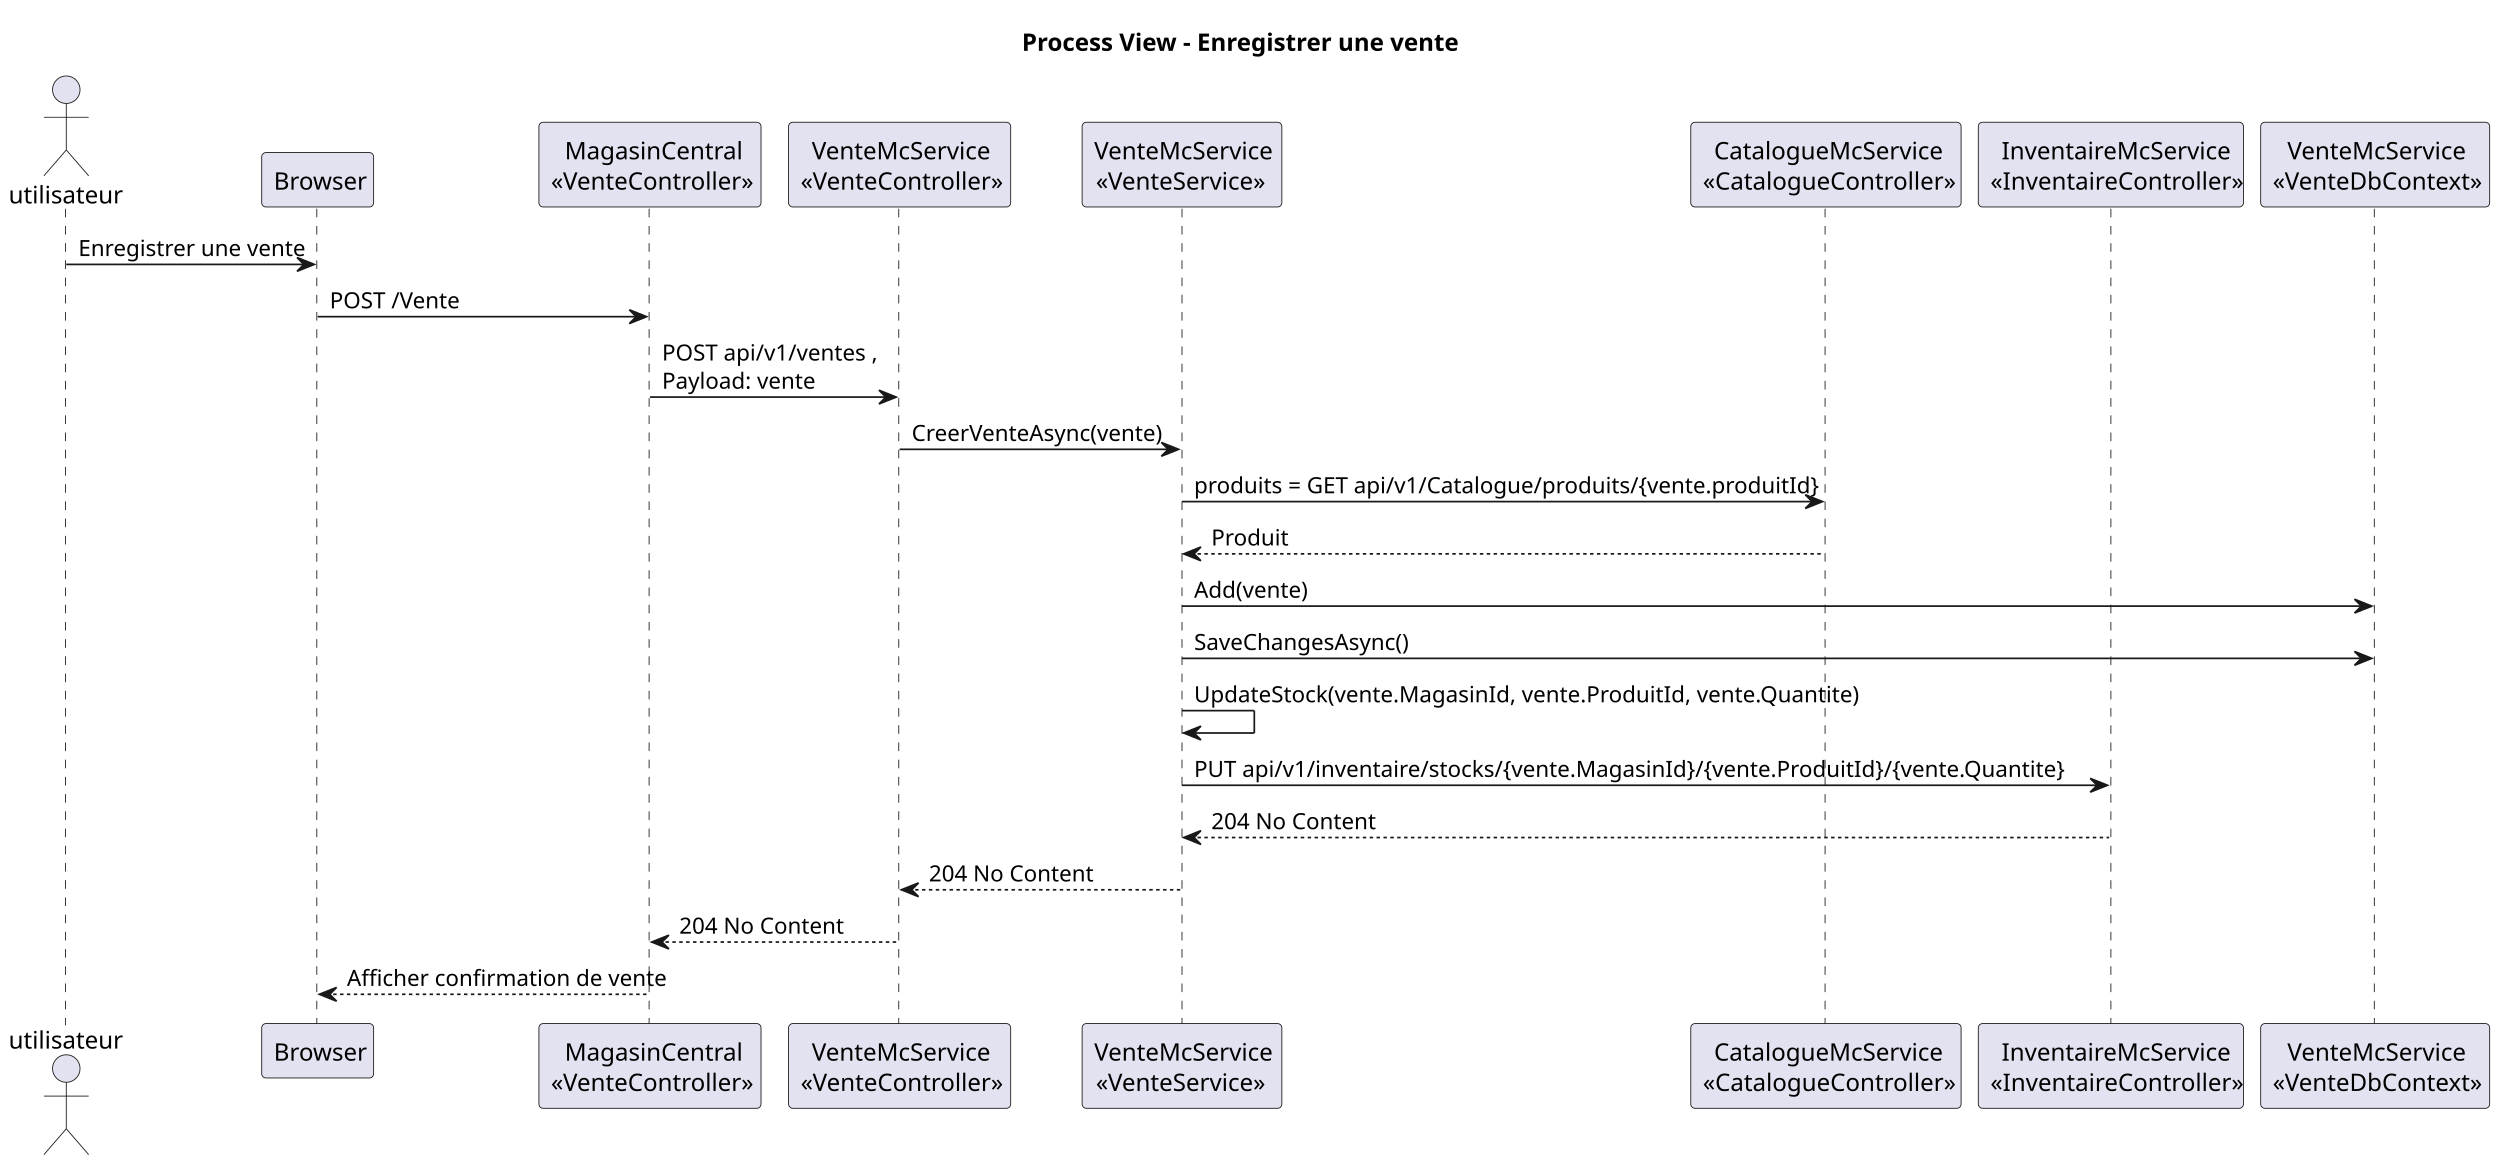
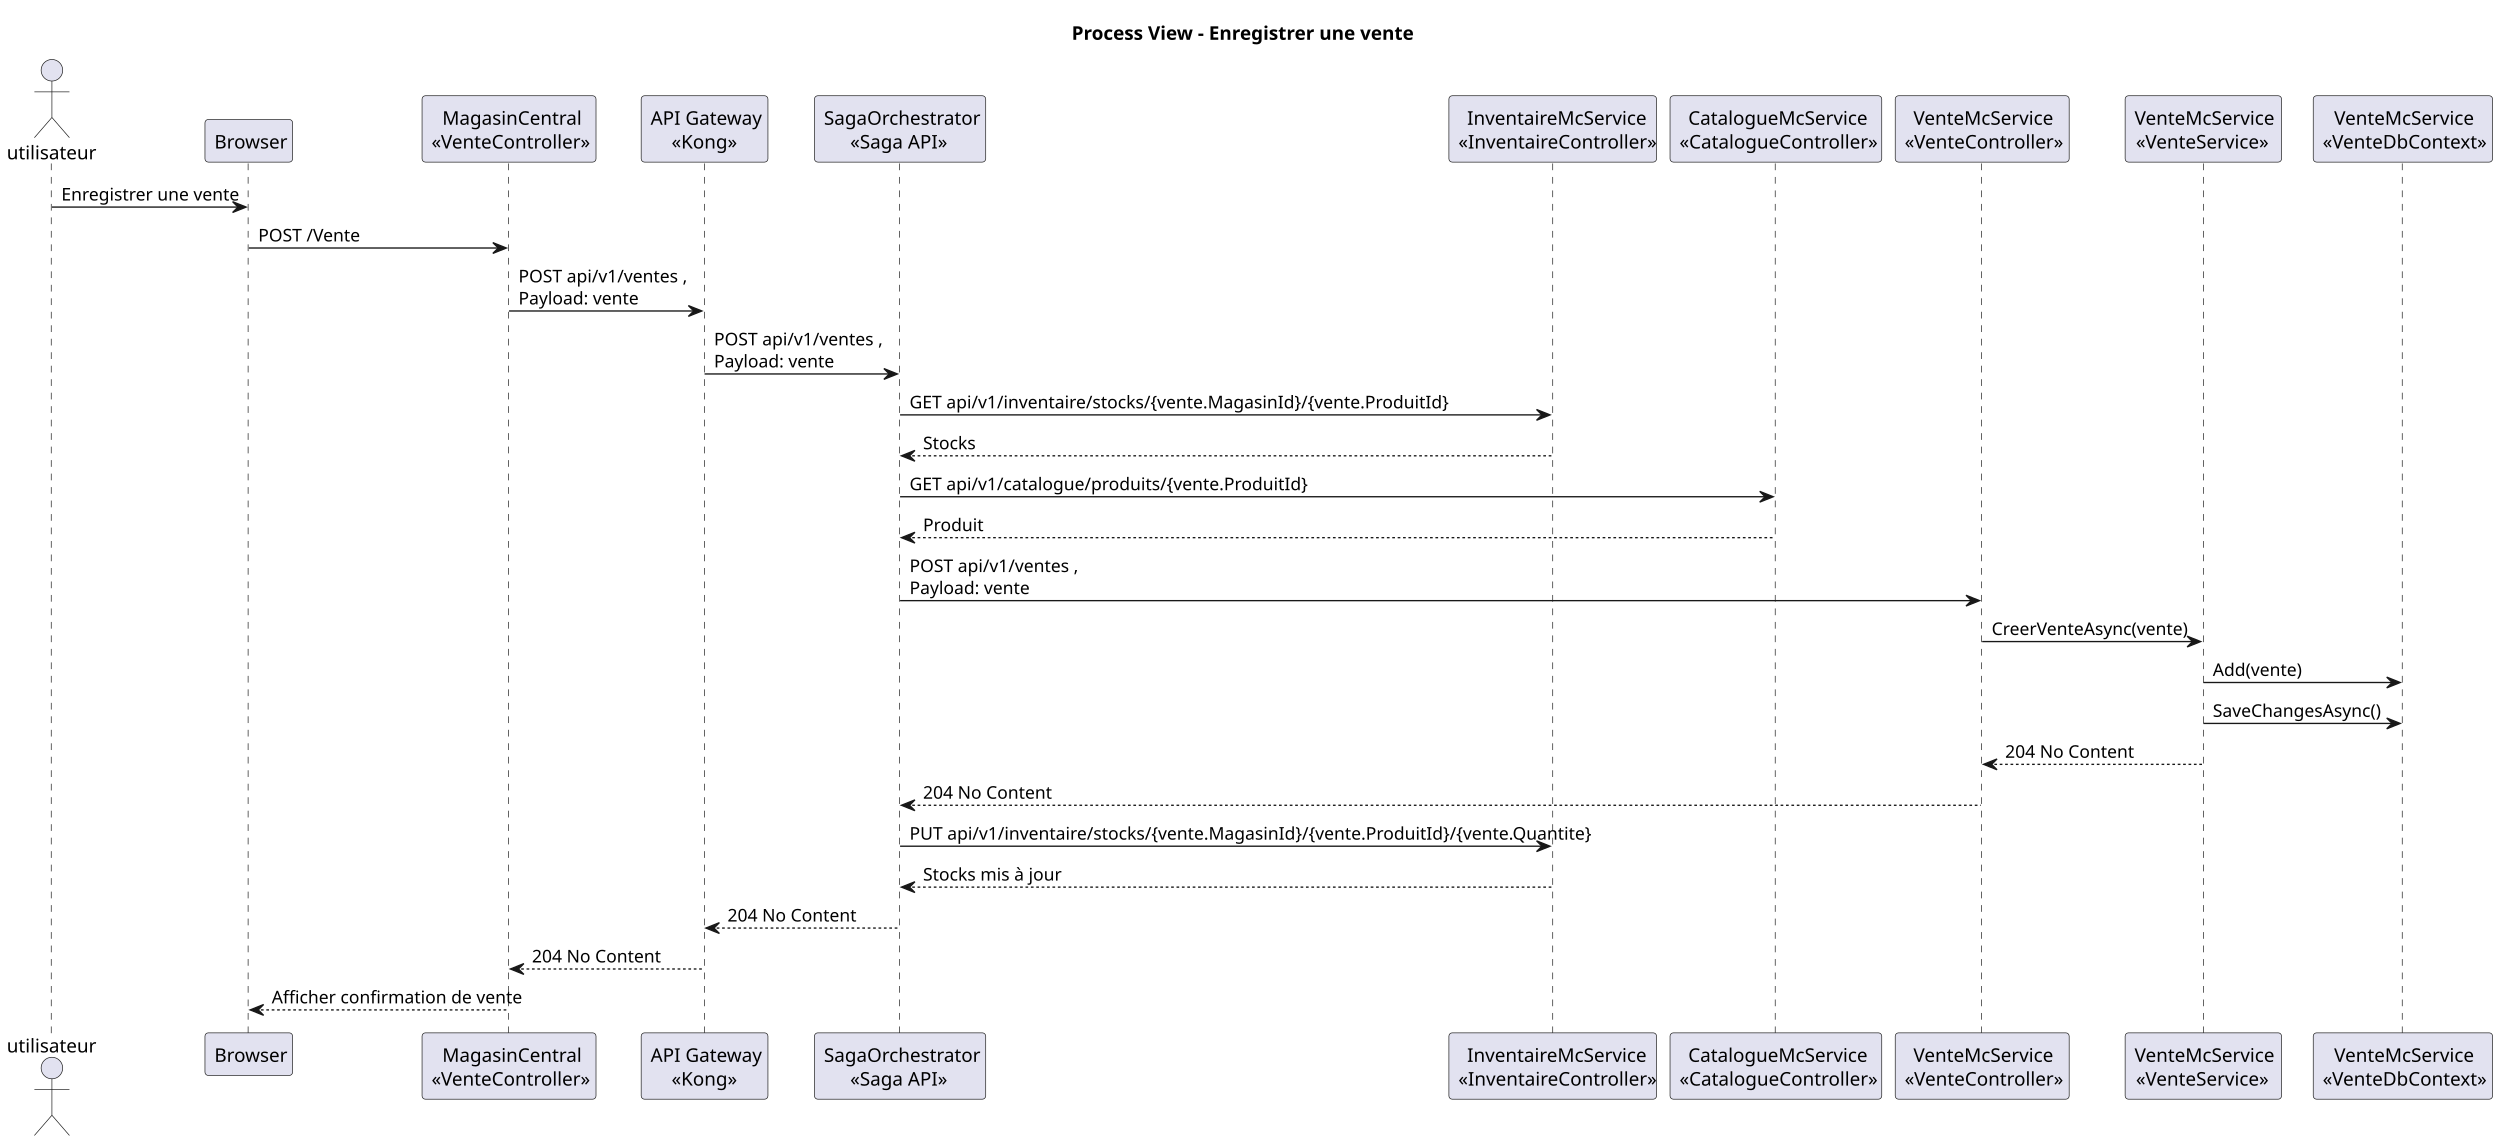
- <svg xmlns="http://www.w3.org/2000/svg" contentStyleType="text/css" height="677px" preserveAspectRatio="none" style="width:1452px;height:677px;background:#FFFFFF;" version="1.1" viewBox="0 0 1452 677" width="1452px" zoomAndPan="magnify">
+ <svg xmlns="http://www.w3.org/2000/svg" contentStyleType="text/css" height="849px" preserveAspectRatio="none" style="width:1854px;height:849px;background:#FFFFFF;" version="1.1" viewBox="0 0 1854 849" width="1854px" zoomAndPan="magnify">
  <defs />
  <g>
-     <text fill="#000000" font-family="sans-serif" font-size="14" font-weight="bold" lengthAdjust="spacing" textLength="263" x="593.5" y="29.533">Process View - Enregistrer une vente</text>
-     <line style="stroke:#181818;stroke-width:0.5;stroke-dasharray:5.0,5.0;" x1="38" x2="38" y1="121.219" y2="595.492" />
-     <line style="stroke:#181818;stroke-width:0.5;stroke-dasharray:5.0,5.0;" x1="184" x2="184" y1="121.219" y2="595.492" />
-     <line style="stroke:#181818;stroke-width:0.5;stroke-dasharray:5.0,5.0;" x1="377" x2="377" y1="121.219" y2="595.492" />
-     <line style="stroke:#181818;stroke-width:0.5;stroke-dasharray:5.0,5.0;" x1="522" x2="522" y1="121.219" y2="595.492" />
-     <line style="stroke:#181818;stroke-width:0.5;stroke-dasharray:5.0,5.0;" x1="686.5" x2="686.5" y1="121.219" y2="595.492" />
-     <line style="stroke:#181818;stroke-width:0.5;stroke-dasharray:5.0,5.0;" x1="1060" x2="1060" y1="121.219" y2="595.492" />
-     <line style="stroke:#181818;stroke-width:0.5;stroke-dasharray:5.0,5.0;" x1="1226" x2="1226" y1="121.219" y2="595.492" />
-     <line style="stroke:#181818;stroke-width:0.5;stroke-dasharray:5.0,5.0;" x1="1379" x2="1379" y1="121.219" y2="595.492" />
+     <text fill="#000000" font-family="sans-serif" font-size="14" font-weight="bold" lengthAdjust="spacing" textLength="263" x="794.75" y="29.533">Process View - Enregistrer une vente</text>
+     <line style="stroke:#181818;stroke-width:0.5;stroke-dasharray:5.0,5.0;" x1="38" x2="38" y1="121.219" y2="766.953" />
+     <line style="stroke:#181818;stroke-width:0.5;stroke-dasharray:5.0,5.0;" x1="184" x2="184" y1="121.219" y2="766.953" />
+     <line style="stroke:#181818;stroke-width:0.5;stroke-dasharray:5.0,5.0;" x1="377" x2="377" y1="121.219" y2="766.953" />
+     <line style="stroke:#181818;stroke-width:0.5;stroke-dasharray:5.0,5.0;" x1="522.5" x2="522.5" y1="121.219" y2="766.953" />
+     <line style="stroke:#181818;stroke-width:0.5;stroke-dasharray:5.0,5.0;" x1="667" x2="667" y1="121.219" y2="766.953" />
+     <line style="stroke:#181818;stroke-width:0.5;stroke-dasharray:5.0,5.0;" x1="1151.5" x2="1151.5" y1="121.219" y2="766.953" />
+     <line style="stroke:#181818;stroke-width:0.5;stroke-dasharray:5.0,5.0;" x1="1316.5" x2="1316.5" y1="121.219" y2="766.953" />
+     <line style="stroke:#181818;stroke-width:0.5;stroke-dasharray:5.0,5.0;" x1="1469.5" x2="1469.5" y1="121.219" y2="766.953" />
+     <line style="stroke:#181818;stroke-width:0.5;stroke-dasharray:5.0,5.0;" x1="1634" x2="1634" y1="121.219" y2="766.953" />
+     <line style="stroke:#181818;stroke-width:0.5;stroke-dasharray:5.0,5.0;" x1="1781.5" x2="1781.5" y1="121.219" y2="766.953" />
    <text fill="#000000" font-family="sans-serif" font-size="14" lengthAdjust="spacing" textLength="61" x="5" y="118.143">utilisateur</text>
    <ellipse cx="38.5" cy="52.109" fill="#E2E2F0" rx="8" ry="8" style="stroke:#181818;stroke-width:0.5;" />
    <path d="M38.5,60.109 L38.5,87.109 M25.5,68.109 L51.5,68.109 M38.5,87.109 L25.5,102.109 M38.5,87.109 L51.5,102.109 " fill="none" style="stroke:#181818;stroke-width:0.5;" />
-     <text fill="#000000" font-family="sans-serif" font-size="14" lengthAdjust="spacing" textLength="61" x="5" y="609.025">utilisateur</text>
-     <ellipse cx="38.5" cy="620.602" fill="#E2E2F0" rx="8" ry="8" style="stroke:#181818;stroke-width:0.5;" />
-     <path d="M38.5,628.602 L38.5,655.602 M25.5,636.602 L51.5,636.602 M38.5,655.602 L25.5,670.602 M38.5,655.602 L51.5,670.602 " fill="none" style="stroke:#181818;stroke-width:0.5;" />
+     <text fill="#000000" font-family="sans-serif" font-size="14" lengthAdjust="spacing" textLength="61" x="5" y="780.486">utilisateur</text>
+     <ellipse cx="38.5" cy="792.062" fill="#E2E2F0" rx="8" ry="8" style="stroke:#181818;stroke-width:0.5;" />
+     <path d="M38.5,800.062 L38.5,827.062 M25.5,808.062 L51.5,808.062 M38.5,827.062 L25.5,842.062 M38.5,827.062 L51.5,842.062 " fill="none" style="stroke:#181818;stroke-width:0.5;" />
    <rect fill="#E2E2F0" height="31.609" rx="2.5" ry="2.5" style="stroke:#181818;stroke-width:0.5;" width="65" x="152" y="88.609" />
    <text fill="#000000" font-family="sans-serif" font-size="14" lengthAdjust="spacing" textLength="51" x="159" y="110.143">Browser</text>
-     <rect fill="#E2E2F0" height="31.609" rx="2.5" ry="2.5" style="stroke:#181818;stroke-width:0.5;" width="65" x="152" y="594.492" />
-     <text fill="#000000" font-family="sans-serif" font-size="14" lengthAdjust="spacing" textLength="51" x="159" y="616.025">Browser</text>
+     <rect fill="#E2E2F0" height="31.609" rx="2.5" ry="2.5" style="stroke:#181818;stroke-width:0.5;" width="65" x="152" y="765.953" />
+     <text fill="#000000" font-family="sans-serif" font-size="14" lengthAdjust="spacing" textLength="51" x="159" y="787.486">Browser</text>
    <rect fill="#E2E2F0" height="49.219" rx="2.5" ry="2.5" style="stroke:#181818;stroke-width:0.5;" width="129" x="313" y="71" />
    <text fill="#000000" font-family="sans-serif" font-size="14" lengthAdjust="spacing" textLength="99" x="328" y="92.533">MagasinCentral</text>
    <text fill="#000000" font-family="sans-serif" font-size="14" lengthAdjust="spacing" textLength="115" x="320" y="110.143">«VenteController»</text>
-     <rect fill="#E2E2F0" height="49.219" rx="2.5" ry="2.5" style="stroke:#181818;stroke-width:0.5;" width="129" x="313" y="594.492" />
-     <text fill="#000000" font-family="sans-serif" font-size="14" lengthAdjust="spacing" textLength="99" x="328" y="616.025">MagasinCentral</text>
-     <text fill="#000000" font-family="sans-serif" font-size="14" lengthAdjust="spacing" textLength="115" x="320" y="633.635">«VenteController»</text>
-     <rect fill="#E2E2F0" height="49.219" rx="2.5" ry="2.5" style="stroke:#181818;stroke-width:0.5;" width="129" x="458" y="71" />
-     <text fill="#000000" font-family="sans-serif" font-size="14" lengthAdjust="spacing" textLength="102" x="471.5" y="92.533">VenteMcService</text>
-     <text fill="#000000" font-family="sans-serif" font-size="14" lengthAdjust="spacing" textLength="115" x="465" y="110.143">«VenteController»</text>
-     <rect fill="#E2E2F0" height="49.219" rx="2.5" ry="2.5" style="stroke:#181818;stroke-width:0.5;" width="129" x="458" y="594.492" />
-     <text fill="#000000" font-family="sans-serif" font-size="14" lengthAdjust="spacing" textLength="102" x="471.5" y="616.025">VenteMcService</text>
-     <text fill="#000000" font-family="sans-serif" font-size="14" lengthAdjust="spacing" textLength="115" x="465" y="633.635">«VenteController»</text>
-     <rect fill="#E2E2F0" height="49.219" rx="2.5" ry="2.5" style="stroke:#181818;stroke-width:0.5;" width="116" x="628.5" y="71" />
-     <text fill="#000000" font-family="sans-serif" font-size="14" lengthAdjust="spacing" textLength="102" x="635.5" y="92.533">VenteMcService</text>
-     <text fill="#000000" font-family="sans-serif" font-size="14" lengthAdjust="spacing" textLength="100" x="636.5" y="110.143">«VenteService»</text>
-     <rect fill="#E2E2F0" height="49.219" rx="2.5" ry="2.5" style="stroke:#181818;stroke-width:0.5;" width="116" x="628.5" y="594.492" />
-     <text fill="#000000" font-family="sans-serif" font-size="14" lengthAdjust="spacing" textLength="102" x="635.5" y="616.025">VenteMcService</text>
-     <text fill="#000000" font-family="sans-serif" font-size="14" lengthAdjust="spacing" textLength="100" x="636.5" y="633.635">«VenteService»</text>
-     <rect fill="#E2E2F0" height="49.219" rx="2.5" ry="2.5" style="stroke:#181818;stroke-width:0.5;" width="157" x="982" y="71" />
-     <text fill="#000000" font-family="sans-serif" font-size="14" lengthAdjust="spacing" textLength="130" x="995.5" y="92.533">CatalogueMcService</text>
-     <text fill="#000000" font-family="sans-serif" font-size="14" lengthAdjust="spacing" textLength="143" x="989" y="110.143">«CatalogueController»</text>
-     <rect fill="#E2E2F0" height="49.219" rx="2.5" ry="2.5" style="stroke:#181818;stroke-width:0.5;" width="157" x="982" y="594.492" />
-     <text fill="#000000" font-family="sans-serif" font-size="14" lengthAdjust="spacing" textLength="130" x="995.5" y="616.025">CatalogueMcService</text>
-     <text fill="#000000" font-family="sans-serif" font-size="14" lengthAdjust="spacing" textLength="143" x="989" y="633.635">«CatalogueController»</text>
-     <rect fill="#E2E2F0" height="49.219" rx="2.5" ry="2.5" style="stroke:#181818;stroke-width:0.5;" width="154" x="1149" y="71" />
-     <text fill="#000000" font-family="sans-serif" font-size="14" lengthAdjust="spacing" textLength="127" x="1162.5" y="92.533">InventaireMcService</text>
-     <text fill="#000000" font-family="sans-serif" font-size="14" lengthAdjust="spacing" textLength="140" x="1156" y="110.143">«InventaireController»</text>
-     <rect fill="#E2E2F0" height="49.219" rx="2.5" ry="2.5" style="stroke:#181818;stroke-width:0.5;" width="154" x="1149" y="594.492" />
-     <text fill="#000000" font-family="sans-serif" font-size="14" lengthAdjust="spacing" textLength="127" x="1162.5" y="616.025">InventaireMcService</text>
-     <text fill="#000000" font-family="sans-serif" font-size="14" lengthAdjust="spacing" textLength="140" x="1156" y="633.635">«InventaireController»</text>
-     <rect fill="#E2E2F0" height="49.219" rx="2.5" ry="2.5" style="stroke:#181818;stroke-width:0.5;" width="133" x="1313" y="71" />
-     <text fill="#000000" font-family="sans-serif" font-size="14" lengthAdjust="spacing" textLength="102" x="1328.5" y="92.533">VenteMcService</text>
-     <text fill="#000000" font-family="sans-serif" font-size="14" lengthAdjust="spacing" textLength="119" x="1320" y="110.143">«VenteDbContext»</text>
-     <rect fill="#E2E2F0" height="49.219" rx="2.5" ry="2.5" style="stroke:#181818;stroke-width:0.5;" width="133" x="1313" y="594.492" />
-     <text fill="#000000" font-family="sans-serif" font-size="14" lengthAdjust="spacing" textLength="102" x="1328.5" y="616.025">VenteMcService</text>
-     <text fill="#000000" font-family="sans-serif" font-size="14" lengthAdjust="spacing" textLength="119" x="1320" y="633.635">«VenteDbContext»</text>
+     <rect fill="#E2E2F0" height="49.219" rx="2.5" ry="2.5" style="stroke:#181818;stroke-width:0.5;" width="129" x="313" y="765.953" />
+     <text fill="#000000" font-family="sans-serif" font-size="14" lengthAdjust="spacing" textLength="99" x="328" y="787.486">MagasinCentral</text>
+     <text fill="#000000" font-family="sans-serif" font-size="14" lengthAdjust="spacing" textLength="115" x="320" y="805.096">«VenteController»</text>
+     <rect fill="#E2E2F0" height="49.219" rx="2.5" ry="2.5" style="stroke:#181818;stroke-width:0.5;" width="94" x="475.5" y="71" />
+     <text fill="#000000" font-family="sans-serif" font-size="14" lengthAdjust="spacing" textLength="80" x="482.5" y="92.533">API Gateway</text>
+     <text fill="#000000" font-family="sans-serif" font-size="14" lengthAdjust="spacing" textLength="49" x="498" y="110.143">«Kong»</text>
+     <rect fill="#E2E2F0" height="49.219" rx="2.5" ry="2.5" style="stroke:#181818;stroke-width:0.5;" width="94" x="475.5" y="765.953" />
+     <text fill="#000000" font-family="sans-serif" font-size="14" lengthAdjust="spacing" textLength="80" x="482.5" y="787.486">API Gateway</text>
+     <text fill="#000000" font-family="sans-serif" font-size="14" lengthAdjust="spacing" textLength="49" x="498" y="805.096">«Kong»</text>
+     <rect fill="#E2E2F0" height="49.219" rx="2.5" ry="2.5" style="stroke:#181818;stroke-width:0.5;" width="127" x="604" y="71" />
+     <text fill="#000000" font-family="sans-serif" font-size="14" lengthAdjust="spacing" textLength="113" x="611" y="92.533">SagaOrchestrator</text>
+     <text fill="#000000" font-family="sans-serif" font-size="14" lengthAdjust="spacing" textLength="74" x="630.5" y="110.143">«Saga API»</text>
+     <rect fill="#E2E2F0" height="49.219" rx="2.5" ry="2.5" style="stroke:#181818;stroke-width:0.5;" width="127" x="604" y="765.953" />
+     <text fill="#000000" font-family="sans-serif" font-size="14" lengthAdjust="spacing" textLength="113" x="611" y="787.486">SagaOrchestrator</text>
+     <text fill="#000000" font-family="sans-serif" font-size="14" lengthAdjust="spacing" textLength="74" x="630.5" y="805.096">«Saga API»</text>
+     <rect fill="#E2E2F0" height="49.219" rx="2.5" ry="2.5" style="stroke:#181818;stroke-width:0.5;" width="154" x="1074.5" y="71" />
+     <text fill="#000000" font-family="sans-serif" font-size="14" lengthAdjust="spacing" textLength="127" x="1088" y="92.533">InventaireMcService</text>
+     <text fill="#000000" font-family="sans-serif" font-size="14" lengthAdjust="spacing" textLength="140" x="1081.5" y="110.143">«InventaireController»</text>
+     <rect fill="#E2E2F0" height="49.219" rx="2.5" ry="2.5" style="stroke:#181818;stroke-width:0.5;" width="154" x="1074.5" y="765.953" />
+     <text fill="#000000" font-family="sans-serif" font-size="14" lengthAdjust="spacing" textLength="127" x="1088" y="787.486">InventaireMcService</text>
+     <text fill="#000000" font-family="sans-serif" font-size="14" lengthAdjust="spacing" textLength="140" x="1081.5" y="805.096">«InventaireController»</text>
+     <rect fill="#E2E2F0" height="49.219" rx="2.5" ry="2.5" style="stroke:#181818;stroke-width:0.5;" width="157" x="1238.5" y="71" />
+     <text fill="#000000" font-family="sans-serif" font-size="14" lengthAdjust="spacing" textLength="130" x="1252" y="92.533">CatalogueMcService</text>
+     <text fill="#000000" font-family="sans-serif" font-size="14" lengthAdjust="spacing" textLength="143" x="1245.5" y="110.143">«CatalogueController»</text>
+     <rect fill="#E2E2F0" height="49.219" rx="2.5" ry="2.5" style="stroke:#181818;stroke-width:0.5;" width="157" x="1238.5" y="765.953" />
+     <text fill="#000000" font-family="sans-serif" font-size="14" lengthAdjust="spacing" textLength="130" x="1252" y="787.486">CatalogueMcService</text>
+     <text fill="#000000" font-family="sans-serif" font-size="14" lengthAdjust="spacing" textLength="143" x="1245.5" y="805.096">«CatalogueController»</text>
+     <rect fill="#E2E2F0" height="49.219" rx="2.5" ry="2.5" style="stroke:#181818;stroke-width:0.5;" width="129" x="1405.5" y="71" />
+     <text fill="#000000" font-family="sans-serif" font-size="14" lengthAdjust="spacing" textLength="102" x="1419" y="92.533">VenteMcService</text>
+     <text fill="#000000" font-family="sans-serif" font-size="14" lengthAdjust="spacing" textLength="115" x="1412.5" y="110.143">«VenteController»</text>
+     <rect fill="#E2E2F0" height="49.219" rx="2.5" ry="2.5" style="stroke:#181818;stroke-width:0.5;" width="129" x="1405.5" y="765.953" />
+     <text fill="#000000" font-family="sans-serif" font-size="14" lengthAdjust="spacing" textLength="102" x="1419" y="787.486">VenteMcService</text>
+     <text fill="#000000" font-family="sans-serif" font-size="14" lengthAdjust="spacing" textLength="115" x="1412.5" y="805.096">«VenteController»</text>
+     <rect fill="#E2E2F0" height="49.219" rx="2.5" ry="2.5" style="stroke:#181818;stroke-width:0.5;" width="116" x="1576" y="71" />
+     <text fill="#000000" font-family="sans-serif" font-size="14" lengthAdjust="spacing" textLength="102" x="1583" y="92.533">VenteMcService</text>
+     <text fill="#000000" font-family="sans-serif" font-size="14" lengthAdjust="spacing" textLength="100" x="1584" y="110.143">«VenteService»</text>
+     <rect fill="#E2E2F0" height="49.219" rx="2.5" ry="2.5" style="stroke:#181818;stroke-width:0.5;" width="116" x="1576" y="765.953" />
+     <text fill="#000000" font-family="sans-serif" font-size="14" lengthAdjust="spacing" textLength="102" x="1583" y="787.486">VenteMcService</text>
+     <text fill="#000000" font-family="sans-serif" font-size="14" lengthAdjust="spacing" textLength="100" x="1584" y="805.096">«VenteService»</text>
+     <rect fill="#E2E2F0" height="49.219" rx="2.5" ry="2.5" style="stroke:#181818;stroke-width:0.5;" width="133" x="1715.5" y="71" />
+     <text fill="#000000" font-family="sans-serif" font-size="14" lengthAdjust="spacing" textLength="102" x="1731" y="92.533">VenteMcService</text>
+     <text fill="#000000" font-family="sans-serif" font-size="14" lengthAdjust="spacing" textLength="119" x="1722.5" y="110.143">«VenteDbContext»</text>
+     <rect fill="#E2E2F0" height="49.219" rx="2.5" ry="2.5" style="stroke:#181818;stroke-width:0.5;" width="133" x="1715.5" y="765.953" />
+     <text fill="#000000" font-family="sans-serif" font-size="14" lengthAdjust="spacing" textLength="102" x="1731" y="787.486">VenteMcService</text>
+     <text fill="#000000" font-family="sans-serif" font-size="14" lengthAdjust="spacing" textLength="119" x="1722.5" y="805.096">«VenteDbContext»</text>
    <polygon fill="#181818" points="172.5,149.57,182.5,153.57,172.5,157.57,176.5,153.57" style="stroke:#181818;stroke-width:1.0;" />
    <line style="stroke:#181818;stroke-width:1.0;" x1="38.5" x2="178.5" y1="153.57" y2="153.57" />
    <text fill="#000000" font-family="sans-serif" font-size="13" lengthAdjust="spacing" textLength="122" x="45.5" y="148.714">Enregistrer une vente</text>
    <polygon fill="#181818" points="365.5,179.922,375.5,183.922,365.5,187.922,369.5,183.922" style="stroke:#181818;stroke-width:1.0;" />
    <line style="stroke:#181818;stroke-width:1.0;" x1="184.5" x2="371.5" y1="183.922" y2="183.922" />
    <text fill="#000000" font-family="sans-serif" font-size="13" lengthAdjust="spacing" textLength="77" x="191.5" y="179.065">POST /Vente</text>
    <polygon fill="#181818" points="510.5,226.625,520.5,230.625,510.5,234.625,514.5,230.625" style="stroke:#181818;stroke-width:1.0;" />
    <line style="stroke:#181818;stroke-width:1.0;" x1="377.5" x2="516.5" y1="230.625" y2="230.625" />
    <text fill="#000000" font-family="sans-serif" font-size="13" lengthAdjust="spacing" textLength="121" x="384.5" y="209.417">POST api/v1/ventes ,</text>
    <text fill="#000000" font-family="sans-serif" font-size="13" lengthAdjust="spacing" textLength="85" x="384.5" y="225.769">Payload: vente</text>
-     <polygon fill="#181818" points="674.5,256.977,684.5,260.977,674.5,264.977,678.5,260.977" style="stroke:#181818;stroke-width:1.0;" />
-     <line style="stroke:#181818;stroke-width:1.0;" x1="522.5" x2="680.5" y1="260.977" y2="260.977" />
-     <text fill="#000000" font-family="sans-serif" font-size="13" lengthAdjust="spacing" textLength="140" x="529.5" y="256.12">CreerVenteAsync(vente)</text>
-     <polygon fill="#181818" points="1048.5,287.328,1058.5,291.328,1048.5,295.328,1052.5,291.328" style="stroke:#181818;stroke-width:1.0;" />
-     <line style="stroke:#181818;stroke-width:1.0;" x1="686.5" x2="1054.5" y1="291.328" y2="291.328" />
-     <text fill="#000000" font-family="sans-serif" font-size="13" lengthAdjust="spacing" textLength="332" x="693.5" y="286.472">produits = GET api/v1/Catalogue/produits/{vente.produitId}</text>
-     <polygon fill="#181818" points="697.5,317.68,687.5,321.68,697.5,325.68,693.5,321.68" style="stroke:#181818;stroke-width:1.0;" />
-     <line style="stroke:#181818;stroke-width:1.0;stroke-dasharray:2.0,2.0;" x1="691.5" x2="1059.5" y1="321.68" y2="321.68" />
-     <text fill="#000000" font-family="sans-serif" font-size="13" lengthAdjust="spacing" textLength="41" x="703.5" y="316.823">Produit</text>
-     <polygon fill="#181818" points="1367.5,348.031,1377.5,352.031,1367.5,356.031,1371.5,352.031" style="stroke:#181818;stroke-width:1.0;" />
-     <line style="stroke:#181818;stroke-width:1.0;" x1="686.5" x2="1373.5" y1="352.031" y2="352.031" />
-     <text fill="#000000" font-family="sans-serif" font-size="13" lengthAdjust="spacing" textLength="61" x="693.5" y="347.175">Add(vente)</text>
-     <polygon fill="#181818" points="1367.5,378.383,1377.5,382.383,1367.5,386.383,1371.5,382.383" style="stroke:#181818;stroke-width:1.0;" />
-     <line style="stroke:#181818;stroke-width:1.0;" x1="686.5" x2="1373.5" y1="382.383" y2="382.383" />
-     <text fill="#000000" font-family="sans-serif" font-size="13" lengthAdjust="spacing" textLength="124" x="693.5" y="377.526">SaveChangesAsync()</text>
-     <line style="stroke:#181818;stroke-width:1.0;" x1="686.5" x2="728.5" y1="412.734" y2="412.734" />
-     <line style="stroke:#181818;stroke-width:1.0;" x1="728.5" x2="728.5" y1="412.734" y2="425.734" />
-     <line style="stroke:#181818;stroke-width:1.0;" x1="687.5" x2="728.5" y1="425.734" y2="425.734" />
-     <polygon fill="#181818" points="697.5,421.734,687.5,425.734,697.5,429.734,693.5,425.734" style="stroke:#181818;stroke-width:1.0;" />
-     <text fill="#000000" font-family="sans-serif" font-size="13" lengthAdjust="spacing" textLength="360" x="693.5" y="407.878">UpdateStock(vente.MagasinId, vente.ProduitId, vente.Quantite)</text>
-     <polygon fill="#181818" points="1214,452.086,1224,456.086,1214,460.086,1218,456.086" style="stroke:#181818;stroke-width:1.0;" />
-     <line style="stroke:#181818;stroke-width:1.0;" x1="686.5" x2="1220" y1="456.086" y2="456.086" />
-     <text fill="#000000" font-family="sans-serif" font-size="13" lengthAdjust="spacing" textLength="460" x="693.5" y="451.229">PUT api/v1/inventaire/stocks/{vente.MagasinId}/{vente.ProduitId}/{vente.Quantite}</text>
-     <polygon fill="#181818" points="697.5,482.438,687.5,486.438,697.5,490.438,693.5,486.438" style="stroke:#181818;stroke-width:1.0;" />
-     <line style="stroke:#181818;stroke-width:1.0;stroke-dasharray:2.0,2.0;" x1="691.5" x2="1225" y1="486.438" y2="486.438" />
-     <text fill="#000000" font-family="sans-serif" font-size="13" lengthAdjust="spacing" textLength="90" x="703.5" y="481.581">204 No Content</text>
-     <polygon fill="#181818" points="533.5,512.789,523.5,516.789,533.5,520.789,529.5,516.789" style="stroke:#181818;stroke-width:1.0;" />
-     <line style="stroke:#181818;stroke-width:1.0;stroke-dasharray:2.0,2.0;" x1="527.5" x2="685.5" y1="516.789" y2="516.789" />
-     <text fill="#000000" font-family="sans-serif" font-size="13" lengthAdjust="spacing" textLength="90" x="539.5" y="511.933">204 No Content</text>
-     <polygon fill="#181818" points="388.5,543.141,378.5,547.141,388.5,551.141,384.5,547.141" style="stroke:#181818;stroke-width:1.0;" />
-     <line style="stroke:#181818;stroke-width:1.0;stroke-dasharray:2.0,2.0;" x1="382.5" x2="521.5" y1="547.141" y2="547.141" />
-     <text fill="#000000" font-family="sans-serif" font-size="13" lengthAdjust="spacing" textLength="90" x="394.5" y="542.284">204 No Content</text>
-     <polygon fill="#181818" points="195.5,573.492,185.5,577.492,195.5,581.492,191.5,577.492" style="stroke:#181818;stroke-width:1.0;" />
-     <line style="stroke:#181818;stroke-width:1.0;stroke-dasharray:2.0,2.0;" x1="189.5" x2="376.5" y1="577.492" y2="577.492" />
-     <text fill="#000000" font-family="sans-serif" font-size="13" lengthAdjust="spacing" textLength="169" x="201.5" y="572.636">Afficher confirmation de vente</text>
+     <polygon fill="#181818" points="655.5,273.328,665.5,277.328,655.5,281.328,659.5,277.328" style="stroke:#181818;stroke-width:1.0;" />
+     <line style="stroke:#181818;stroke-width:1.0;" x1="522.5" x2="661.5" y1="277.328" y2="277.328" />
+     <text fill="#000000" font-family="sans-serif" font-size="13" lengthAdjust="spacing" textLength="121" x="529.5" y="256.12">POST api/v1/ventes ,</text>
+     <text fill="#000000" font-family="sans-serif" font-size="13" lengthAdjust="spacing" textLength="85" x="529.5" y="272.472">Payload: vente</text>
+     <polygon fill="#181818" points="1139.5,303.68,1149.5,307.68,1139.5,311.68,1143.5,307.68" style="stroke:#181818;stroke-width:1.0;" />
+     <line style="stroke:#181818;stroke-width:1.0;" x1="667.5" x2="1145.5" y1="307.68" y2="307.68" />
+     <text fill="#000000" font-family="sans-serif" font-size="13" lengthAdjust="spacing" textLength="366" x="674.5" y="302.823">GET api/v1/inventaire/stocks/{vente.MagasinId}/{vente.ProduitId}</text>
+     <polygon fill="#181818" points="678.5,334.031,668.5,338.031,678.5,342.031,674.5,338.031" style="stroke:#181818;stroke-width:1.0;" />
+     <line style="stroke:#181818;stroke-width:1.0;stroke-dasharray:2.0,2.0;" x1="672.5" x2="1150.5" y1="338.031" y2="338.031" />
+     <text fill="#000000" font-family="sans-serif" font-size="13" lengthAdjust="spacing" textLength="41" x="684.5" y="333.175">Stocks</text>
+     <polygon fill="#181818" points="1305,364.383,1315,368.383,1305,372.383,1309,368.383" style="stroke:#181818;stroke-width:1.0;" />
+     <line style="stroke:#181818;stroke-width:1.0;" x1="667.5" x2="1311" y1="368.383" y2="368.383" />
+     <text fill="#000000" font-family="sans-serif" font-size="13" lengthAdjust="spacing" textLength="270" x="674.5" y="363.526">GET api/v1/catalogue/produits/{vente.ProduitId}</text>
+     <polygon fill="#181818" points="678.5,394.734,668.5,398.734,678.5,402.734,674.5,398.734" style="stroke:#181818;stroke-width:1.0;" />
+     <line style="stroke:#181818;stroke-width:1.0;stroke-dasharray:2.0,2.0;" x1="672.5" x2="1316" y1="398.734" y2="398.734" />
+     <text fill="#000000" font-family="sans-serif" font-size="13" lengthAdjust="spacing" textLength="41" x="684.5" y="393.878">Produit</text>
+     <polygon fill="#181818" points="1458,441.438,1468,445.438,1458,449.438,1462,445.438" style="stroke:#181818;stroke-width:1.0;" />
+     <line style="stroke:#181818;stroke-width:1.0;" x1="667.5" x2="1464" y1="445.438" y2="445.438" />
+     <text fill="#000000" font-family="sans-serif" font-size="13" lengthAdjust="spacing" textLength="121" x="674.5" y="424.229">POST api/v1/ventes ,</text>
+     <text fill="#000000" font-family="sans-serif" font-size="13" lengthAdjust="spacing" textLength="85" x="674.5" y="440.581">Payload: vente</text>
+     <polygon fill="#181818" points="1622,471.789,1632,475.789,1622,479.789,1626,475.789" style="stroke:#181818;stroke-width:1.0;" />
+     <line style="stroke:#181818;stroke-width:1.0;" x1="1470" x2="1628" y1="475.789" y2="475.789" />
+     <text fill="#000000" font-family="sans-serif" font-size="13" lengthAdjust="spacing" textLength="140" x="1477" y="470.933">CreerVenteAsync(vente)</text>
+     <polygon fill="#181818" points="1770,502.141,1780,506.141,1770,510.141,1774,506.141" style="stroke:#181818;stroke-width:1.0;" />
+     <line style="stroke:#181818;stroke-width:1.0;" x1="1634" x2="1776" y1="506.141" y2="506.141" />
+     <text fill="#000000" font-family="sans-serif" font-size="13" lengthAdjust="spacing" textLength="61" x="1641" y="501.284">Add(vente)</text>
+     <polygon fill="#181818" points="1770,532.492,1780,536.492,1770,540.492,1774,536.492" style="stroke:#181818;stroke-width:1.0;" />
+     <line style="stroke:#181818;stroke-width:1.0;" x1="1634" x2="1776" y1="536.492" y2="536.492" />
+     <text fill="#000000" font-family="sans-serif" font-size="13" lengthAdjust="spacing" textLength="124" x="1641" y="531.636">SaveChangesAsync()</text>
+     <polygon fill="#181818" points="1481,562.844,1471,566.844,1481,570.844,1477,566.844" style="stroke:#181818;stroke-width:1.0;" />
+     <line style="stroke:#181818;stroke-width:1.0;stroke-dasharray:2.0,2.0;" x1="1475" x2="1633" y1="566.844" y2="566.844" />
+     <text fill="#000000" font-family="sans-serif" font-size="13" lengthAdjust="spacing" textLength="90" x="1487" y="561.987">204 No Content</text>
+     <polygon fill="#181818" points="678.5,593.195,668.5,597.195,678.5,601.195,674.5,597.195" style="stroke:#181818;stroke-width:1.0;" />
+     <line style="stroke:#181818;stroke-width:1.0;stroke-dasharray:2.0,2.0;" x1="672.5" x2="1469" y1="597.195" y2="597.195" />
+     <text fill="#000000" font-family="sans-serif" font-size="13" lengthAdjust="spacing" textLength="90" x="684.5" y="592.339">204 No Content</text>
+     <polygon fill="#181818" points="1139.5,623.547,1149.5,627.547,1139.5,631.547,1143.5,627.547" style="stroke:#181818;stroke-width:1.0;" />
+     <line style="stroke:#181818;stroke-width:1.0;" x1="667.5" x2="1145.5" y1="627.547" y2="627.547" />
+     <text fill="#000000" font-family="sans-serif" font-size="13" lengthAdjust="spacing" textLength="460" x="674.5" y="622.69">PUT api/v1/inventaire/stocks/{vente.MagasinId}/{vente.ProduitId}/{vente.Quantite}</text>
+     <polygon fill="#181818" points="678.5,653.898,668.5,657.898,678.5,661.898,674.5,657.898" style="stroke:#181818;stroke-width:1.0;" />
+     <line style="stroke:#181818;stroke-width:1.0;stroke-dasharray:2.0,2.0;" x1="672.5" x2="1150.5" y1="657.898" y2="657.898" />
+     <text fill="#000000" font-family="sans-serif" font-size="13" lengthAdjust="spacing" textLength="102" x="684.5" y="653.042">Stocks mis à jour</text>
+     <polygon fill="#181818" points="533.5,684.25,523.5,688.25,533.5,692.25,529.5,688.25" style="stroke:#181818;stroke-width:1.0;" />
+     <line style="stroke:#181818;stroke-width:1.0;stroke-dasharray:2.0,2.0;" x1="527.5" x2="666.5" y1="688.25" y2="688.25" />
+     <text fill="#000000" font-family="sans-serif" font-size="13" lengthAdjust="spacing" textLength="90" x="539.5" y="683.394">204 No Content</text>
+     <polygon fill="#181818" points="388.5,714.602,378.5,718.602,388.5,722.602,384.5,718.602" style="stroke:#181818;stroke-width:1.0;" />
+     <line style="stroke:#181818;stroke-width:1.0;stroke-dasharray:2.0,2.0;" x1="382.5" x2="521.5" y1="718.602" y2="718.602" />
+     <text fill="#000000" font-family="sans-serif" font-size="13" lengthAdjust="spacing" textLength="90" x="394.5" y="713.745">204 No Content</text>
+     <polygon fill="#181818" points="195.5,744.953,185.5,748.953,195.5,752.953,191.5,748.953" style="stroke:#181818;stroke-width:1.0;" />
+     <line style="stroke:#181818;stroke-width:1.0;stroke-dasharray:2.0,2.0;" x1="189.5" x2="376.5" y1="748.953" y2="748.953" />
+     <text fill="#000000" font-family="sans-serif" font-size="13" lengthAdjust="spacing" textLength="169" x="201.5" y="744.097">Afficher confirmation de vente</text>
  </g>
</svg>
